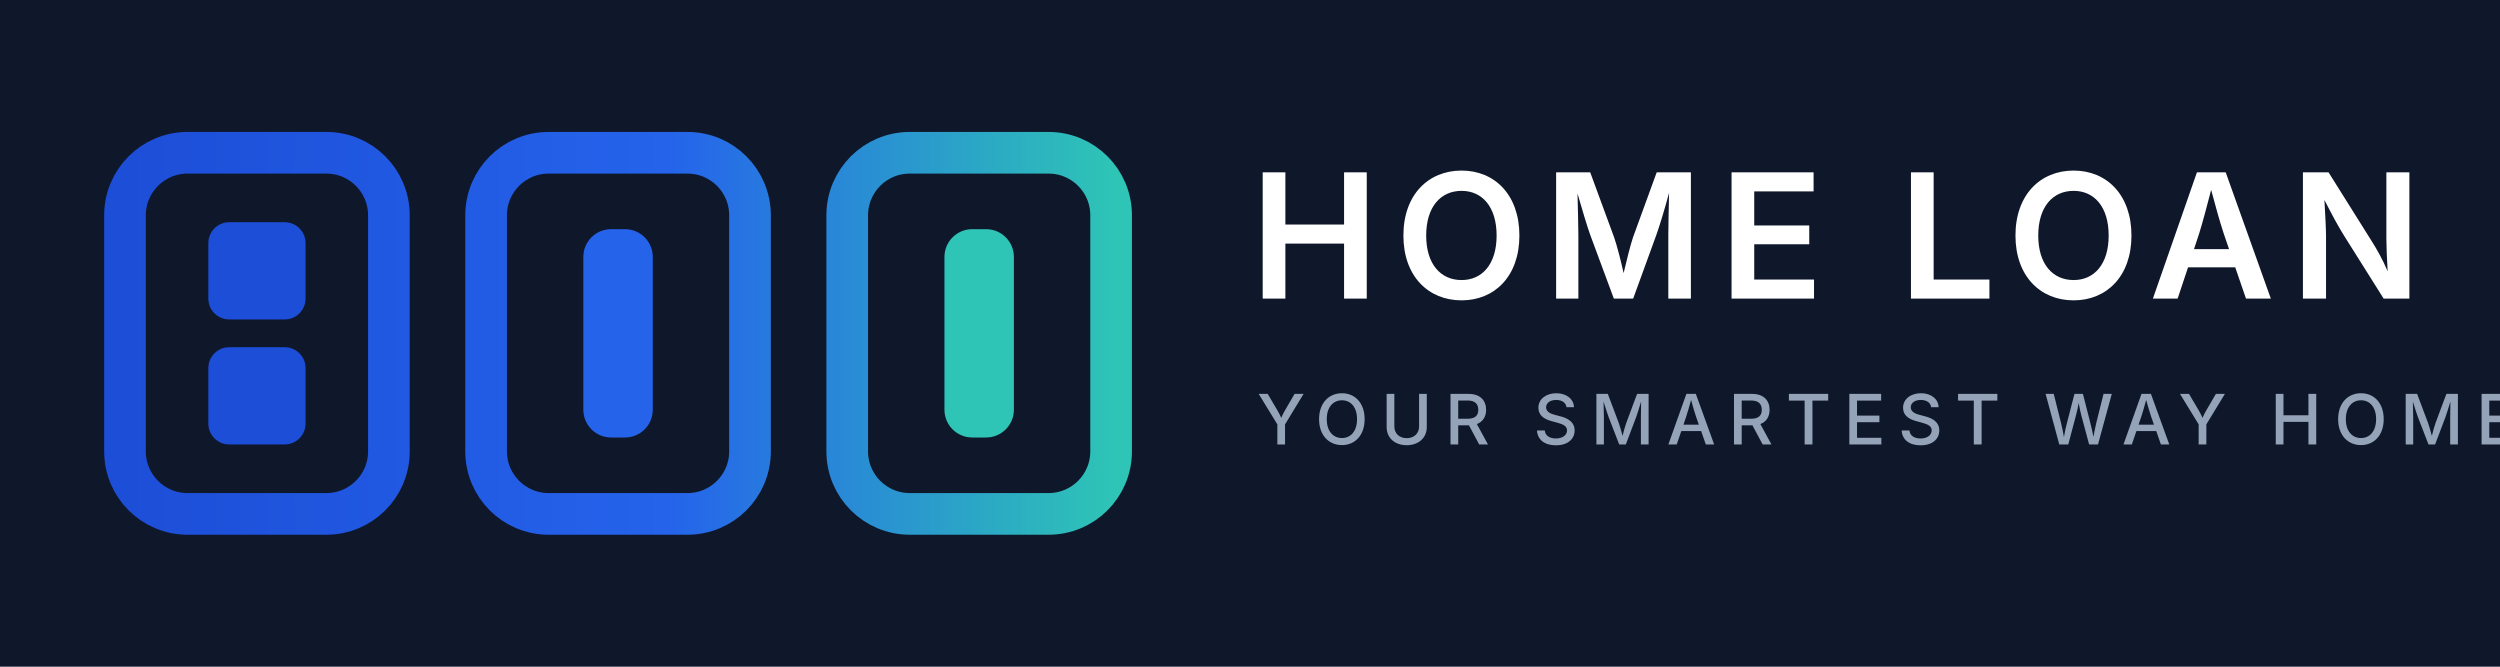
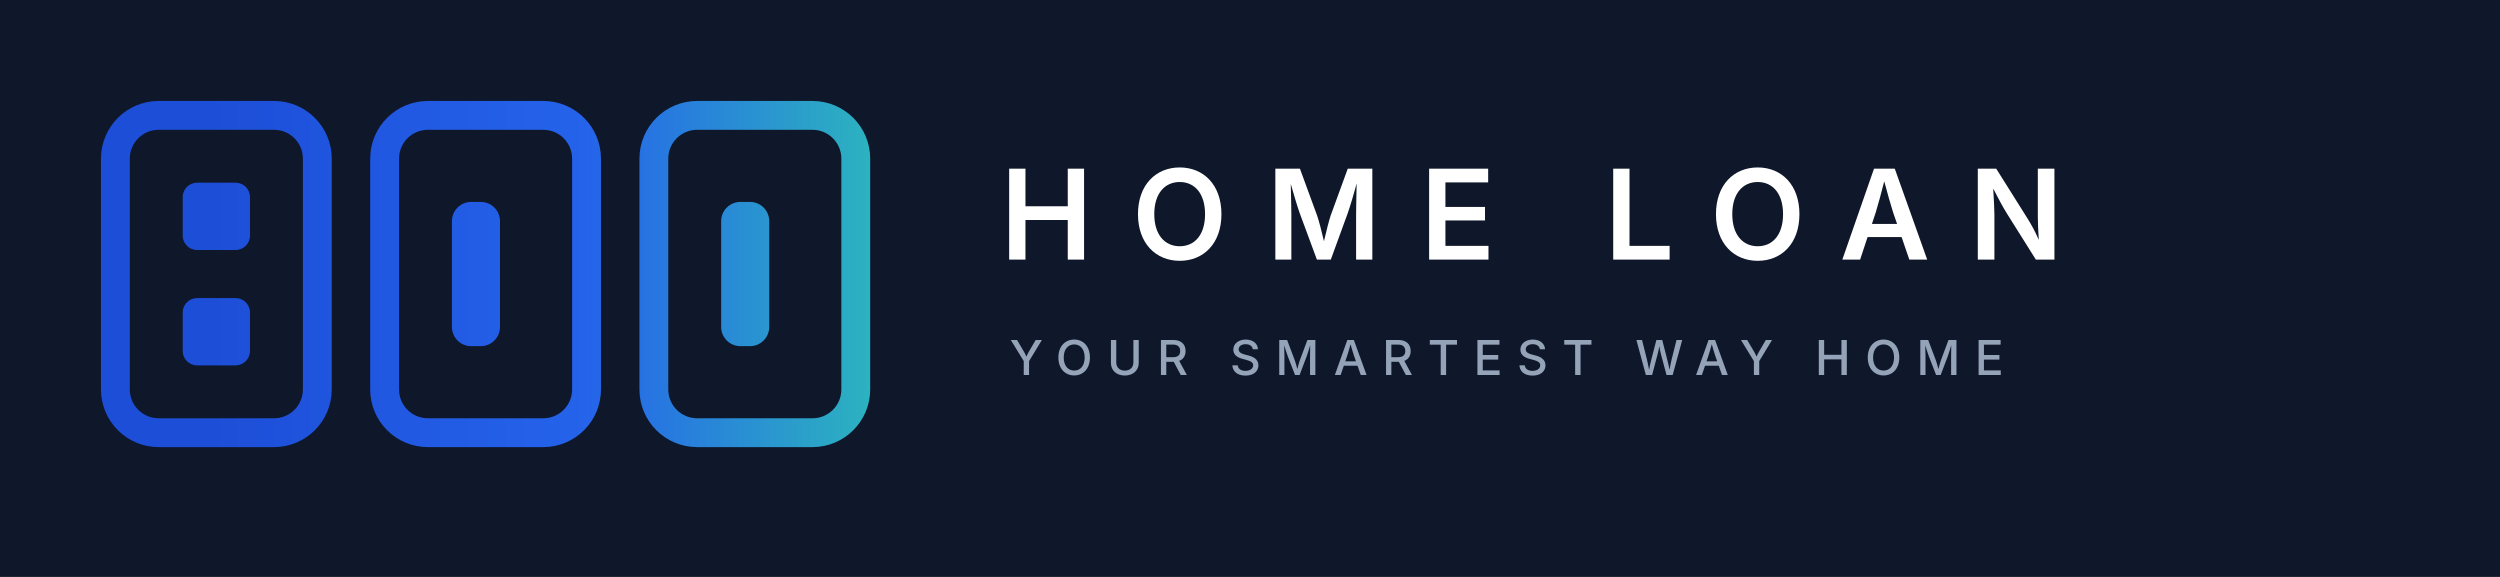
- <svg xmlns="http://www.w3.org/2000/svg" width="360" height="96" viewBox="0 0 360 96" fill="none">
-   <rect width="360" height="96" fill="#0F172A" />
+ <svg xmlns="http://www.w3.org/2000/svg" width="520" height="120" viewBox="0 0 520 120" fill="none">
  <defs>
-     <linearGradient id="g" x1="0" y1="0" x2="142" y2="0" gradientUnits="userSpaceOnUse">
+     <linearGradient id="g" x1="20" y1="20" x2="170" y2="20" gradientUnits="userSpaceOnUse">
      <stop offset="0%" stop-color="#1D4ED8" />
-       <stop offset="55%" stop-color="#2563EB" />
+       <stop offset="52%" stop-color="#2563EB" />
      <stop offset="100%" stop-color="#2EC4B6" />
    </linearGradient>
  </defs>
-   <g transform="translate(18 22)">
-     <rect x="0" y="0" width="38" height="52" rx="9" stroke="url(#g)" stroke-width="6" />
-     <rect x="12" y="10" width="14" height="14" rx="3" fill="#1D4ED8" />
-     <rect x="12" y="28" width="14" height="14" rx="3" fill="#1D4ED8" />
-     <rect x="52" y="0" width="38" height="52" rx="9" stroke="url(#g)" stroke-width="6" />
-     <rect x="66" y="11" width="10" height="30" rx="4" fill="#2563EB" />
-     <rect x="104" y="0" width="38" height="52" rx="9" stroke="url(#g)" stroke-width="6" />
-     <rect x="118" y="11" width="10" height="30" rx="4" fill="#2EC4B6" />
+   <rect width="520" height="120" fill="#0F172A" />
+   <g transform="translate(24 24)">
+     <g stroke="url(#g)" stroke-width="6" fill="none">
+       <rect x="0" y="0" width="42" height="66" rx="9" />
+       <rect x="56" y="0" width="42" height="66" rx="9" />
+       <rect x="112" y="0" width="42" height="66" rx="9" />
+     </g>
+     <g fill="url(#g)">
+       <rect x="14" y="14" width="14" height="14" rx="3" />
+       <rect x="14" y="38" width="14" height="14" rx="3" />
+       <rect x="70" y="18" width="10" height="30" rx="4" />
+       <rect x="126" y="18" width="10" height="30" rx="4" />
+     </g>
  </g>
-   <text x="180" y="43" font-family="Inter, Arial, sans-serif" font-size="25" font-weight="600" letter-spacing="2.2" fill="#FFFFFF">HOME LOAN</text>
-   <text x="181" y="64" font-family="Inter, Arial, sans-serif" font-size="10" font-weight="500" letter-spacing="1.8" fill="#94A3B8">YOUR SMARTEST WAY HOME</text>
+   <text x="208" y="54" font-family="Inter, Arial, sans-serif" font-size="26" font-weight="600" letter-spacing="8" fill="#FFFFFF">HOME LOAN</text>
+   <text x="210" y="78" font-family="Inter, Arial, sans-serif" font-size="10" font-weight="500" letter-spacing="3" fill="#94A3B8">YOUR SMARTEST WAY HOME</text>
</svg>
